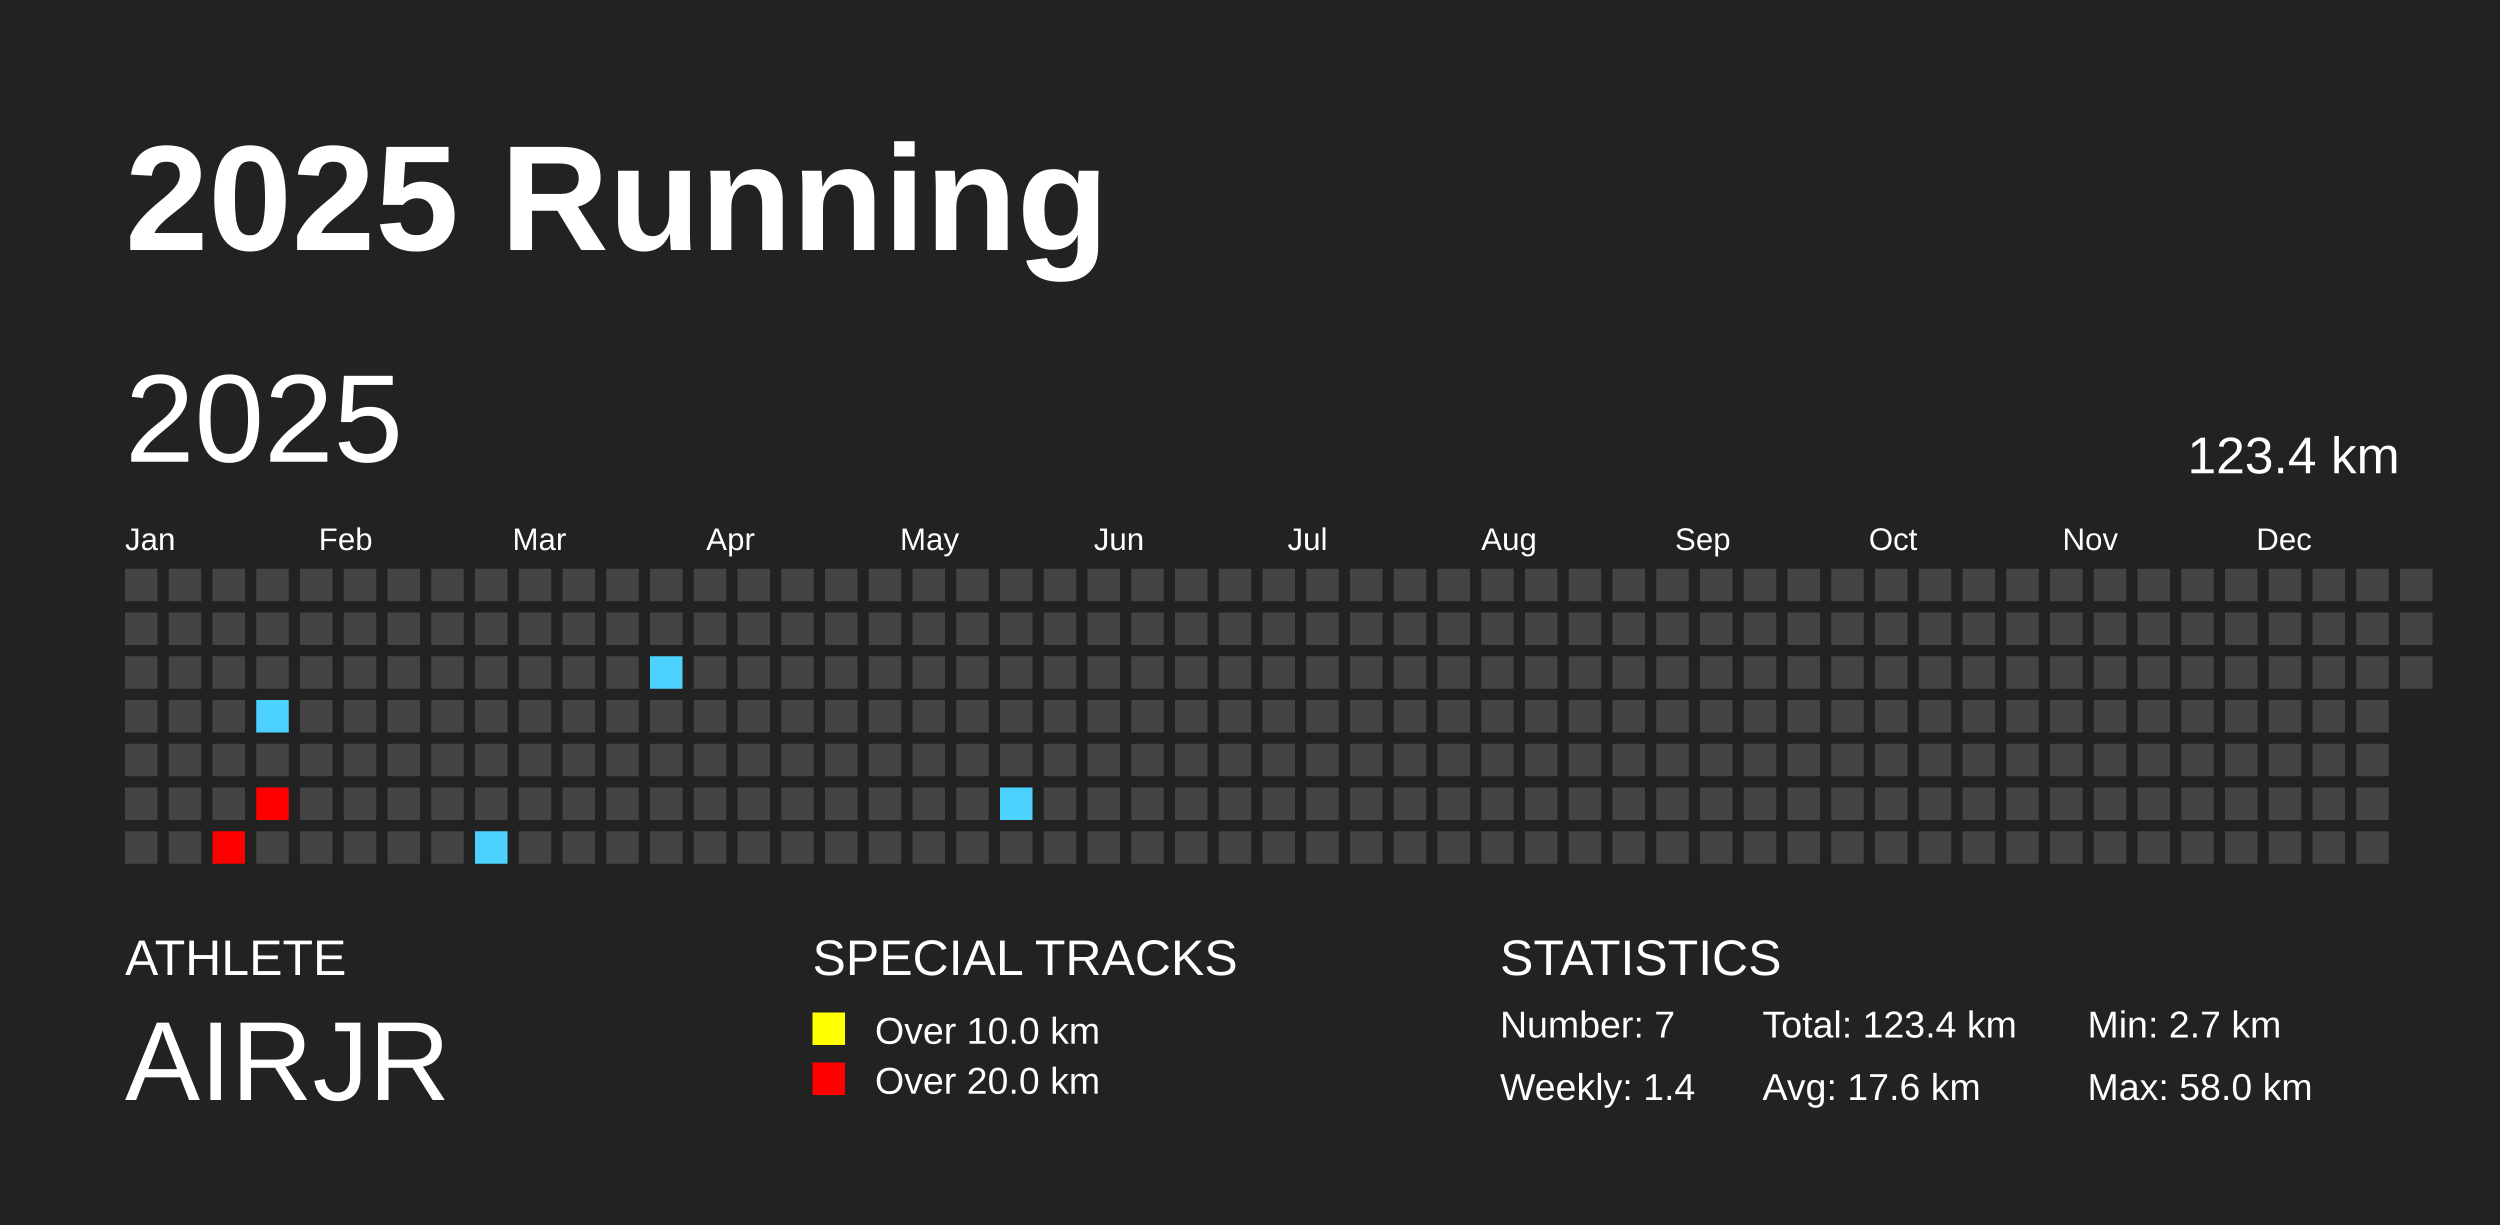
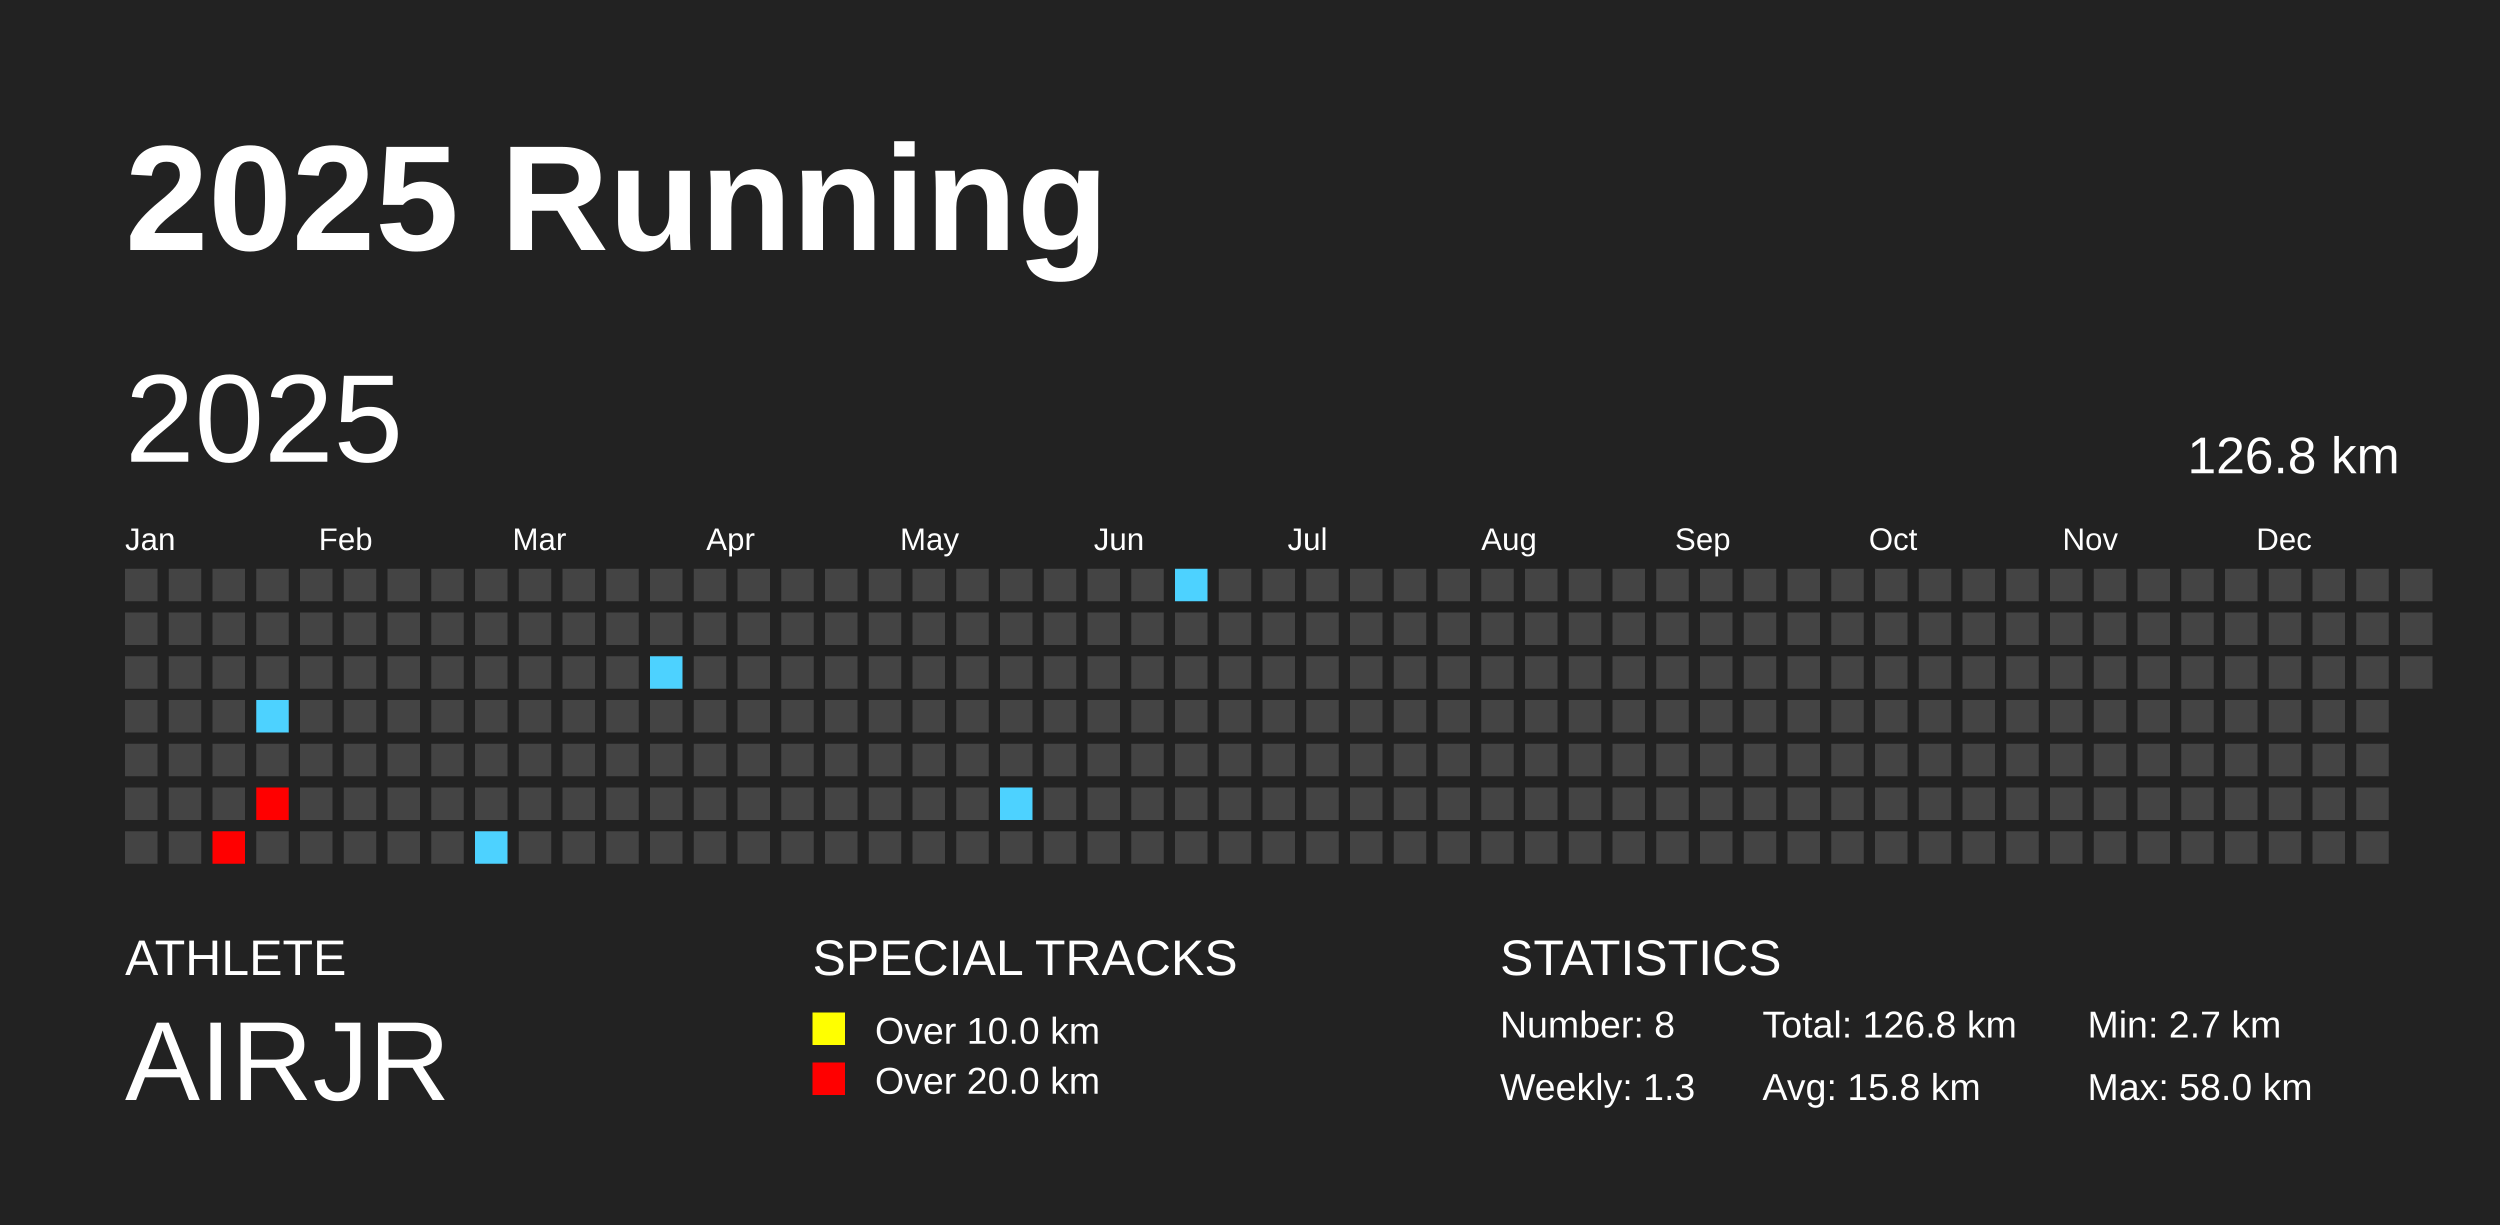
<svg xmlns="http://www.w3.org/2000/svg" baseProfile="full" height="98mm" version="1.1" viewBox="0,0,200,98" width="200mm">
  <defs />
  <rect fill="#222222" height="98" width="200" x="0" y="0" />
  <text fill="#FFFFFF" style="font-size:12px; font-family:Arial; font-weight:bold;" x="10" y="20">2025 Running</text>
  <text fill="#FFFFFF" style="font-size:4px; font-family:Arial" x="10" y="78">ATHLETE</text>
  <text fill="#FFFFFF" style="font-size:9px; font-family:Arial" x="10" y="88">AIRJR</text>
  <text fill="#FFFFFF" style="font-size:4px; font-family:Arial" x="65" y="78">SPECIAL TRACKS</text>
  <rect fill="yellow" height="2.6" width="2.6" x="65" y="81" />
  <text fill="#FFFFFF" style="font-size:3px; font-family:Arial" x="70" y="83.5">Over 10.0 km</text>
  <rect fill="red" height="2.6" width="2.6" x="65" y="85" />
  <text fill="#FFFFFF" style="font-size:3px; font-family:Arial" x="70" y="87.5">Over 20.0 km</text>
  <text fill="#FFFFFF" style="font-size:4px; font-family:Arial" x="120" y="78">STATISTICS</text>
-   <text fill="#FFFFFF" style="font-size:3px; font-family:Arial" x="120" y="83">Number: 7</text>
-   <text fill="#FFFFFF" style="font-size:3px; font-family:Arial" x="120" y="88">Weekly: 1.4</text>
-   <text fill="#FFFFFF" style="font-size:3px; font-family:Arial" x="141" y="83">Total: 123.4 km</text>
-   <text fill="#FFFFFF" style="font-size:3px; font-family:Arial" x="141" y="88">Avg: 17.6 km</text>
+   <text fill="#FFFFFF" style="font-size:3px; font-family:Arial" x="120" y="83">Number: 8</text>
+   <text fill="#FFFFFF" style="font-size:3px; font-family:Arial" x="120" y="88">Weekly: 1.3</text>
+   <text fill="#FFFFFF" style="font-size:3px; font-family:Arial" x="141" y="83">Total: 126.8 km</text>
+   <text fill="#FFFFFF" style="font-size:3px; font-family:Arial" x="141" y="88">Avg: 15.8 km</text>
  <text fill="#FFFFFF" style="font-size:3px; font-family:Arial" x="167" y="83">Min: 2.7 km</text>
  <text fill="#FFFFFF" style="font-size:3px; font-family:Arial" x="167" y="88">Max: 58.0 km</text>
  <text dominant-baseline="hanging" fill="#FFFFFF" style="font-size:10.0px; font-family:Arial;" x="10" y="30">2025</text>
-   <text dominant-baseline="hanging" fill="#FFFFFF" style="font-size:4.125px; font-family:Arial;" x="175" y="35">123.4 km</text>
+   <text dominant-baseline="hanging" fill="#FFFFFF" style="font-size:4.125px; font-family:Arial;" x="175" y="35">126.8 km</text>
  <text fill="#FFFFFF" style="font-size:2.5px; font-family:Arial" x="10.0" y="44">Jan</text>
  <text fill="#FFFFFF" style="font-size:2.5px; font-family:Arial" x="25.5" y="44">Feb</text>
  <text fill="#FFFFFF" style="font-size:2.5px; font-family:Arial" x="41.0" y="44">Mar</text>
  <text fill="#FFFFFF" style="font-size:2.5px; font-family:Arial" x="56.5" y="44">Apr</text>
  <text fill="#FFFFFF" style="font-size:2.5px; font-family:Arial" x="72.0" y="44">May</text>
  <text fill="#FFFFFF" style="font-size:2.5px; font-family:Arial" x="87.5" y="44">Jun</text>
  <text fill="#FFFFFF" style="font-size:2.5px; font-family:Arial" x="103.0" y="44">Jul</text>
  <text fill="#FFFFFF" style="font-size:2.5px; font-family:Arial" x="118.5" y="44">Aug</text>
  <text fill="#FFFFFF" style="font-size:2.5px; font-family:Arial" x="134.0" y="44">Sep</text>
  <text fill="#FFFFFF" style="font-size:2.5px; font-family:Arial" x="149.5" y="44">Oct</text>
  <text fill="#FFFFFF" style="font-size:2.5px; font-family:Arial" x="165.0" y="44">Nov</text>
  <text fill="#FFFFFF" style="font-size:2.5px; font-family:Arial" x="180.5" y="44">Dec</text>
  <rect fill="#444444" height="2.6" width="2.6" x="10.0" y="45.5" />
  <rect fill="#444444" height="2.6" width="2.6" x="10.0" y="49.0" />
  <rect fill="#444444" height="2.6" width="2.6" x="10.0" y="52.5" />
  <rect fill="#444444" height="2.6" width="2.6" x="10.0" y="56.0" />
  <rect fill="#444444" height="2.6" width="2.6" x="10.0" y="59.5" />
  <rect fill="#444444" height="2.6" width="2.6" x="10.0" y="63.0" />
  <rect fill="#444444" height="2.6" width="2.6" x="10.0" y="66.5" />
  <rect fill="#444444" height="2.6" width="2.6" x="13.5" y="45.5" />
  <rect fill="#444444" height="2.6" width="2.6" x="13.5" y="49.0" />
  <rect fill="#444444" height="2.6" width="2.6" x="13.5" y="52.5" />
  <rect fill="#444444" height="2.6" width="2.6" x="13.5" y="56.0" />
  <rect fill="#444444" height="2.6" width="2.6" x="13.5" y="59.5" />
  <rect fill="#444444" height="2.6" width="2.6" x="13.5" y="63.0" />
  <rect fill="#444444" height="2.6" width="2.6" x="13.5" y="66.5" />
  <rect fill="#444444" height="2.6" width="2.6" x="17.0" y="45.5" />
  <rect fill="#444444" height="2.6" width="2.6" x="17.0" y="49.0" />
  <rect fill="#444444" height="2.6" width="2.6" x="17.0" y="52.5" />
  <rect fill="#444444" height="2.6" width="2.6" x="17.0" y="56.0" />
  <rect fill="#444444" height="2.6" width="2.6" x="17.0" y="59.5" />
  <rect fill="#444444" height="2.6" width="2.6" x="17.0" y="63.0" />
  <rect fill="red" height="2.6" width="2.6" x="17.0" y="66.5" />
  <rect fill="#444444" height="2.6" width="2.6" x="20.5" y="45.5" />
  <rect fill="#444444" height="2.6" width="2.6" x="20.5" y="49.0" />
  <rect fill="#444444" height="2.6" width="2.6" x="20.5" y="52.5" />
  <rect fill="#4dd2ff" height="2.6" width="2.6" x="20.5" y="56.0" />
  <rect fill="#444444" height="2.6" width="2.6" x="20.5" y="59.5" />
  <rect fill="red" height="2.6" width="2.6" x="20.5" y="63.0" />
  <rect fill="#444444" height="2.6" width="2.6" x="20.5" y="66.5" />
  <rect fill="#444444" height="2.6" width="2.6" x="24.0" y="45.5" />
  <rect fill="#444444" height="2.6" width="2.6" x="24.0" y="49.0" />
  <rect fill="#444444" height="2.6" width="2.6" x="24.0" y="52.5" />
  <rect fill="#444444" height="2.6" width="2.6" x="24.0" y="56.0" />
  <rect fill="#444444" height="2.6" width="2.6" x="24.0" y="59.5" />
  <rect fill="#444444" height="2.6" width="2.6" x="24.0" y="63.0" />
  <rect fill="#444444" height="2.6" width="2.6" x="24.0" y="66.5" />
  <rect fill="#444444" height="2.6" width="2.6" x="27.5" y="45.5" />
  <rect fill="#444444" height="2.6" width="2.6" x="27.5" y="49.0" />
  <rect fill="#444444" height="2.6" width="2.6" x="27.5" y="52.5" />
  <rect fill="#444444" height="2.6" width="2.6" x="27.5" y="56.0" />
  <rect fill="#444444" height="2.6" width="2.6" x="27.5" y="59.5" />
  <rect fill="#444444" height="2.6" width="2.6" x="27.5" y="63.0" />
  <rect fill="#444444" height="2.6" width="2.6" x="27.5" y="66.5" />
  <rect fill="#444444" height="2.6" width="2.6" x="31.0" y="45.5" />
  <rect fill="#444444" height="2.6" width="2.6" x="31.0" y="49.0" />
  <rect fill="#444444" height="2.6" width="2.6" x="31.0" y="52.5" />
  <rect fill="#444444" height="2.6" width="2.6" x="31.0" y="56.0" />
  <rect fill="#444444" height="2.6" width="2.6" x="31.0" y="59.5" />
  <rect fill="#444444" height="2.6" width="2.6" x="31.0" y="63.0" />
  <rect fill="#444444" height="2.6" width="2.6" x="31.0" y="66.5" />
  <rect fill="#444444" height="2.6" width="2.6" x="34.5" y="45.5" />
  <rect fill="#444444" height="2.6" width="2.6" x="34.5" y="49.0" />
  <rect fill="#444444" height="2.6" width="2.6" x="34.5" y="52.5" />
  <rect fill="#444444" height="2.6" width="2.6" x="34.5" y="56.0" />
  <rect fill="#444444" height="2.6" width="2.6" x="34.5" y="59.5" />
  <rect fill="#444444" height="2.6" width="2.6" x="34.5" y="63.0" />
  <rect fill="#444444" height="2.6" width="2.6" x="34.5" y="66.5" />
  <rect fill="#444444" height="2.6" width="2.6" x="38.0" y="45.5" />
  <rect fill="#444444" height="2.6" width="2.6" x="38.0" y="49.0" />
  <rect fill="#444444" height="2.6" width="2.6" x="38.0" y="52.5" />
  <rect fill="#444444" height="2.6" width="2.6" x="38.0" y="56.0" />
  <rect fill="#444444" height="2.6" width="2.6" x="38.0" y="59.5" />
  <rect fill="#444444" height="2.6" width="2.6" x="38.0" y="63.0" />
  <rect fill="#4dd2ff" height="2.6" width="2.6" x="38.0" y="66.5" />
  <rect fill="#444444" height="2.6" width="2.6" x="41.5" y="45.5" />
  <rect fill="#444444" height="2.6" width="2.6" x="41.5" y="49.0" />
  <rect fill="#444444" height="2.6" width="2.6" x="41.5" y="52.5" />
  <rect fill="#444444" height="2.6" width="2.6" x="41.5" y="56.0" />
  <rect fill="#444444" height="2.6" width="2.6" x="41.5" y="59.5" />
  <rect fill="#444444" height="2.6" width="2.6" x="41.5" y="63.0" />
  <rect fill="#444444" height="2.6" width="2.6" x="41.5" y="66.5" />
  <rect fill="#444444" height="2.6" width="2.6" x="45.0" y="45.5" />
  <rect fill="#444444" height="2.6" width="2.6" x="45.0" y="49.0" />
  <rect fill="#444444" height="2.6" width="2.6" x="45.0" y="52.5" />
  <rect fill="#444444" height="2.6" width="2.6" x="45.0" y="56.0" />
  <rect fill="#444444" height="2.6" width="2.6" x="45.0" y="59.5" />
  <rect fill="#444444" height="2.6" width="2.6" x="45.0" y="63.0" />
  <rect fill="#444444" height="2.6" width="2.6" x="45.0" y="66.5" />
  <rect fill="#444444" height="2.6" width="2.6" x="48.5" y="45.5" />
  <rect fill="#444444" height="2.6" width="2.6" x="48.5" y="49.0" />
  <rect fill="#444444" height="2.6" width="2.6" x="48.5" y="52.5" />
  <rect fill="#444444" height="2.6" width="2.6" x="48.5" y="56.0" />
  <rect fill="#444444" height="2.6" width="2.6" x="48.5" y="59.5" />
  <rect fill="#444444" height="2.6" width="2.6" x="48.5" y="63.0" />
  <rect fill="#444444" height="2.6" width="2.6" x="48.5" y="66.5" />
  <rect fill="#444444" height="2.6" width="2.6" x="52.0" y="45.5" />
  <rect fill="#444444" height="2.6" width="2.6" x="52.0" y="49.0" />
  <rect fill="#4dd2ff" height="2.6" width="2.6" x="52.0" y="52.5" />
  <rect fill="#444444" height="2.6" width="2.6" x="52.0" y="56.0" />
  <rect fill="#444444" height="2.6" width="2.6" x="52.0" y="59.5" />
  <rect fill="#444444" height="2.6" width="2.6" x="52.0" y="63.0" />
  <rect fill="#444444" height="2.6" width="2.6" x="52.0" y="66.5" />
  <rect fill="#444444" height="2.6" width="2.6" x="55.5" y="45.5" />
  <rect fill="#444444" height="2.6" width="2.6" x="55.5" y="49.0" />
  <rect fill="#444444" height="2.6" width="2.6" x="55.5" y="52.5" />
  <rect fill="#444444" height="2.6" width="2.6" x="55.5" y="56.0" />
  <rect fill="#444444" height="2.6" width="2.6" x="55.5" y="59.5" />
  <rect fill="#444444" height="2.6" width="2.6" x="55.5" y="63.0" />
  <rect fill="#444444" height="2.6" width="2.6" x="55.5" y="66.5" />
  <rect fill="#444444" height="2.6" width="2.6" x="59.0" y="45.5" />
  <rect fill="#444444" height="2.6" width="2.6" x="59.0" y="49.0" />
  <rect fill="#444444" height="2.6" width="2.6" x="59.0" y="52.5" />
  <rect fill="#444444" height="2.6" width="2.6" x="59.0" y="56.0" />
  <rect fill="#444444" height="2.6" width="2.6" x="59.0" y="59.5" />
  <rect fill="#444444" height="2.6" width="2.6" x="59.0" y="63.0" />
  <rect fill="#444444" height="2.6" width="2.6" x="59.0" y="66.5" />
  <rect fill="#444444" height="2.6" width="2.6" x="62.5" y="45.5" />
  <rect fill="#444444" height="2.6" width="2.6" x="62.5" y="49.0" />
  <rect fill="#444444" height="2.6" width="2.6" x="62.5" y="52.5" />
  <rect fill="#444444" height="2.6" width="2.6" x="62.5" y="56.0" />
  <rect fill="#444444" height="2.6" width="2.6" x="62.5" y="59.5" />
  <rect fill="#444444" height="2.6" width="2.6" x="62.5" y="63.0" />
  <rect fill="#444444" height="2.6" width="2.6" x="62.5" y="66.5" />
  <rect fill="#444444" height="2.6" width="2.6" x="66.0" y="45.5" />
  <rect fill="#444444" height="2.6" width="2.6" x="66.0" y="49.0" />
  <rect fill="#444444" height="2.6" width="2.6" x="66.0" y="52.5" />
  <rect fill="#444444" height="2.6" width="2.6" x="66.0" y="56.0" />
  <rect fill="#444444" height="2.6" width="2.6" x="66.0" y="59.5" />
  <rect fill="#444444" height="2.6" width="2.6" x="66.0" y="63.0" />
  <rect fill="#444444" height="2.6" width="2.6" x="66.0" y="66.5" />
  <rect fill="#444444" height="2.6" width="2.6" x="69.5" y="45.5" />
  <rect fill="#444444" height="2.6" width="2.6" x="69.5" y="49.0" />
  <rect fill="#444444" height="2.6" width="2.6" x="69.5" y="52.5" />
  <rect fill="#444444" height="2.6" width="2.6" x="69.5" y="56.0" />
  <rect fill="#444444" height="2.6" width="2.6" x="69.5" y="59.5" />
  <rect fill="#444444" height="2.6" width="2.6" x="69.5" y="63.0" />
  <rect fill="#444444" height="2.6" width="2.6" x="69.5" y="66.5" />
  <rect fill="#444444" height="2.6" width="2.6" x="73.0" y="45.5" />
  <rect fill="#444444" height="2.6" width="2.6" x="73.0" y="49.0" />
  <rect fill="#444444" height="2.6" width="2.6" x="73.0" y="52.5" />
  <rect fill="#444444" height="2.6" width="2.6" x="73.0" y="56.0" />
  <rect fill="#444444" height="2.6" width="2.6" x="73.0" y="59.5" />
  <rect fill="#444444" height="2.6" width="2.6" x="73.0" y="63.0" />
  <rect fill="#444444" height="2.6" width="2.6" x="73.0" y="66.5" />
  <rect fill="#444444" height="2.6" width="2.6" x="76.5" y="45.5" />
  <rect fill="#444444" height="2.6" width="2.6" x="76.5" y="49.0" />
  <rect fill="#444444" height="2.6" width="2.6" x="76.5" y="52.5" />
  <rect fill="#444444" height="2.6" width="2.6" x="76.5" y="56.0" />
  <rect fill="#444444" height="2.6" width="2.6" x="76.5" y="59.5" />
  <rect fill="#444444" height="2.6" width="2.6" x="76.5" y="63.0" />
  <rect fill="#444444" height="2.6" width="2.6" x="76.5" y="66.5" />
  <rect fill="#444444" height="2.6" width="2.6" x="80.0" y="45.5" />
  <rect fill="#444444" height="2.6" width="2.6" x="80.0" y="49.0" />
  <rect fill="#444444" height="2.6" width="2.6" x="80.0" y="52.5" />
  <rect fill="#444444" height="2.6" width="2.6" x="80.0" y="56.0" />
  <rect fill="#444444" height="2.6" width="2.6" x="80.0" y="59.5" />
  <rect fill="#4dd2ff" height="2.6" width="2.6" x="80.0" y="63.0" />
  <rect fill="#444444" height="2.6" width="2.6" x="80.0" y="66.5" />
  <rect fill="#444444" height="2.6" width="2.6" x="83.5" y="45.5" />
  <rect fill="#444444" height="2.6" width="2.6" x="83.5" y="49.0" />
  <rect fill="#444444" height="2.6" width="2.6" x="83.5" y="52.5" />
  <rect fill="#444444" height="2.6" width="2.6" x="83.5" y="56.0" />
  <rect fill="#444444" height="2.6" width="2.6" x="83.5" y="59.5" />
  <rect fill="#444444" height="2.6" width="2.6" x="83.5" y="63.0" />
  <rect fill="#444444" height="2.6" width="2.6" x="83.5" y="66.5" />
  <rect fill="#444444" height="2.6" width="2.6" x="87.0" y="45.5" />
  <rect fill="#444444" height="2.6" width="2.6" x="87.0" y="49.0" />
  <rect fill="#444444" height="2.6" width="2.6" x="87.0" y="52.5" />
  <rect fill="#444444" height="2.6" width="2.6" x="87.0" y="56.0" />
  <rect fill="#444444" height="2.6" width="2.6" x="87.0" y="59.5" />
  <rect fill="#444444" height="2.6" width="2.6" x="87.0" y="63.0" />
  <rect fill="#444444" height="2.6" width="2.6" x="87.0" y="66.5" />
  <rect fill="#444444" height="2.6" width="2.6" x="90.5" y="45.5" />
  <rect fill="#444444" height="2.6" width="2.6" x="90.5" y="49.0" />
  <rect fill="#444444" height="2.6" width="2.6" x="90.5" y="52.5" />
  <rect fill="#444444" height="2.6" width="2.6" x="90.5" y="56.0" />
  <rect fill="#444444" height="2.6" width="2.6" x="90.5" y="59.5" />
  <rect fill="#444444" height="2.6" width="2.6" x="90.5" y="63.0" />
  <rect fill="#444444" height="2.6" width="2.6" x="90.5" y="66.5" />
-   <rect fill="#444444" height="2.6" width="2.6" x="94.0" y="45.5" />
+   <rect fill="#4dd2ff" height="2.6" width="2.6" x="94.0" y="45.5" />
  <rect fill="#444444" height="2.6" width="2.6" x="94.0" y="49.0" />
  <rect fill="#444444" height="2.6" width="2.6" x="94.0" y="52.5" />
  <rect fill="#444444" height="2.6" width="2.6" x="94.0" y="56.0" />
  <rect fill="#444444" height="2.6" width="2.6" x="94.0" y="59.5" />
  <rect fill="#444444" height="2.6" width="2.6" x="94.0" y="63.0" />
  <rect fill="#444444" height="2.6" width="2.6" x="94.0" y="66.5" />
  <rect fill="#444444" height="2.6" width="2.6" x="97.5" y="45.5" />
  <rect fill="#444444" height="2.6" width="2.6" x="97.5" y="49.0" />
  <rect fill="#444444" height="2.6" width="2.6" x="97.5" y="52.5" />
  <rect fill="#444444" height="2.6" width="2.6" x="97.5" y="56.0" />
  <rect fill="#444444" height="2.6" width="2.6" x="97.5" y="59.5" />
  <rect fill="#444444" height="2.6" width="2.6" x="97.5" y="63.0" />
  <rect fill="#444444" height="2.6" width="2.6" x="97.5" y="66.5" />
  <rect fill="#444444" height="2.6" width="2.6" x="101.0" y="45.5" />
  <rect fill="#444444" height="2.6" width="2.6" x="101.0" y="49.0" />
  <rect fill="#444444" height="2.6" width="2.6" x="101.0" y="52.5" />
  <rect fill="#444444" height="2.6" width="2.6" x="101.0" y="56.0" />
  <rect fill="#444444" height="2.6" width="2.6" x="101.0" y="59.5" />
  <rect fill="#444444" height="2.6" width="2.6" x="101.0" y="63.0" />
  <rect fill="#444444" height="2.6" width="2.6" x="101.0" y="66.5" />
  <rect fill="#444444" height="2.6" width="2.6" x="104.5" y="45.5" />
  <rect fill="#444444" height="2.6" width="2.6" x="104.5" y="49.0" />
  <rect fill="#444444" height="2.6" width="2.6" x="104.5" y="52.5" />
  <rect fill="#444444" height="2.6" width="2.6" x="104.5" y="56.0" />
  <rect fill="#444444" height="2.6" width="2.6" x="104.5" y="59.5" />
  <rect fill="#444444" height="2.6" width="2.6" x="104.5" y="63.0" />
  <rect fill="#444444" height="2.6" width="2.6" x="104.5" y="66.5" />
  <rect fill="#444444" height="2.6" width="2.6" x="108.0" y="45.5" />
  <rect fill="#444444" height="2.6" width="2.6" x="108.0" y="49.0" />
  <rect fill="#444444" height="2.6" width="2.6" x="108.0" y="52.5" />
  <rect fill="#444444" height="2.6" width="2.6" x="108.0" y="56.0" />
  <rect fill="#444444" height="2.6" width="2.6" x="108.0" y="59.5" />
  <rect fill="#444444" height="2.6" width="2.6" x="108.0" y="63.0" />
  <rect fill="#444444" height="2.6" width="2.6" x="108.0" y="66.5" />
  <rect fill="#444444" height="2.6" width="2.6" x="111.5" y="45.5" />
  <rect fill="#444444" height="2.6" width="2.6" x="111.5" y="49.0" />
  <rect fill="#444444" height="2.6" width="2.6" x="111.5" y="52.5" />
  <rect fill="#444444" height="2.6" width="2.6" x="111.5" y="56.0" />
  <rect fill="#444444" height="2.6" width="2.6" x="111.5" y="59.5" />
  <rect fill="#444444" height="2.6" width="2.6" x="111.5" y="63.0" />
  <rect fill="#444444" height="2.6" width="2.6" x="111.5" y="66.5" />
  <rect fill="#444444" height="2.6" width="2.6" x="115.0" y="45.5" />
  <rect fill="#444444" height="2.6" width="2.6" x="115.0" y="49.0" />
  <rect fill="#444444" height="2.6" width="2.6" x="115.0" y="52.5" />
  <rect fill="#444444" height="2.6" width="2.6" x="115.0" y="56.0" />
  <rect fill="#444444" height="2.6" width="2.6" x="115.0" y="59.5" />
  <rect fill="#444444" height="2.6" width="2.6" x="115.0" y="63.0" />
  <rect fill="#444444" height="2.6" width="2.6" x="115.0" y="66.5" />
  <rect fill="#444444" height="2.6" width="2.6" x="118.5" y="45.5" />
  <rect fill="#444444" height="2.6" width="2.6" x="118.5" y="49.0" />
  <rect fill="#444444" height="2.6" width="2.6" x="118.5" y="52.5" />
  <rect fill="#444444" height="2.6" width="2.6" x="118.5" y="56.0" />
  <rect fill="#444444" height="2.6" width="2.6" x="118.5" y="59.5" />
  <rect fill="#444444" height="2.6" width="2.6" x="118.5" y="63.0" />
  <rect fill="#444444" height="2.6" width="2.6" x="118.5" y="66.5" />
  <rect fill="#444444" height="2.6" width="2.6" x="122.0" y="45.5" />
  <rect fill="#444444" height="2.6" width="2.6" x="122.0" y="49.0" />
  <rect fill="#444444" height="2.6" width="2.6" x="122.0" y="52.5" />
  <rect fill="#444444" height="2.6" width="2.6" x="122.0" y="56.0" />
  <rect fill="#444444" height="2.6" width="2.6" x="122.0" y="59.5" />
  <rect fill="#444444" height="2.6" width="2.6" x="122.0" y="63.0" />
  <rect fill="#444444" height="2.6" width="2.6" x="122.0" y="66.5" />
  <rect fill="#444444" height="2.6" width="2.6" x="125.5" y="45.5" />
  <rect fill="#444444" height="2.6" width="2.6" x="125.5" y="49.0" />
  <rect fill="#444444" height="2.6" width="2.6" x="125.5" y="52.5" />
  <rect fill="#444444" height="2.6" width="2.6" x="125.5" y="56.0" />
  <rect fill="#444444" height="2.6" width="2.6" x="125.5" y="59.5" />
  <rect fill="#444444" height="2.6" width="2.6" x="125.5" y="63.0" />
  <rect fill="#444444" height="2.6" width="2.6" x="125.5" y="66.5" />
  <rect fill="#444444" height="2.6" width="2.6" x="129.0" y="45.5" />
  <rect fill="#444444" height="2.6" width="2.6" x="129.0" y="49.0" />
  <rect fill="#444444" height="2.6" width="2.6" x="129.0" y="52.5" />
  <rect fill="#444444" height="2.6" width="2.6" x="129.0" y="56.0" />
  <rect fill="#444444" height="2.6" width="2.6" x="129.0" y="59.5" />
  <rect fill="#444444" height="2.6" width="2.6" x="129.0" y="63.0" />
  <rect fill="#444444" height="2.6" width="2.6" x="129.0" y="66.5" />
  <rect fill="#444444" height="2.6" width="2.6" x="132.5" y="45.5" />
  <rect fill="#444444" height="2.6" width="2.6" x="132.5" y="49.0" />
  <rect fill="#444444" height="2.6" width="2.6" x="132.5" y="52.5" />
  <rect fill="#444444" height="2.6" width="2.6" x="132.5" y="56.0" />
  <rect fill="#444444" height="2.6" width="2.6" x="132.5" y="59.5" />
  <rect fill="#444444" height="2.6" width="2.6" x="132.5" y="63.0" />
  <rect fill="#444444" height="2.6" width="2.6" x="132.5" y="66.5" />
  <rect fill="#444444" height="2.6" width="2.6" x="136.0" y="45.5" />
  <rect fill="#444444" height="2.6" width="2.6" x="136.0" y="49.0" />
  <rect fill="#444444" height="2.6" width="2.6" x="136.0" y="52.5" />
  <rect fill="#444444" height="2.6" width="2.6" x="136.0" y="56.0" />
  <rect fill="#444444" height="2.6" width="2.6" x="136.0" y="59.5" />
  <rect fill="#444444" height="2.6" width="2.6" x="136.0" y="63.0" />
  <rect fill="#444444" height="2.6" width="2.6" x="136.0" y="66.5" />
  <rect fill="#444444" height="2.6" width="2.6" x="139.5" y="45.5" />
  <rect fill="#444444" height="2.6" width="2.6" x="139.5" y="49.0" />
  <rect fill="#444444" height="2.6" width="2.6" x="139.5" y="52.5" />
  <rect fill="#444444" height="2.6" width="2.6" x="139.5" y="56.0" />
  <rect fill="#444444" height="2.6" width="2.6" x="139.5" y="59.5" />
  <rect fill="#444444" height="2.6" width="2.6" x="139.5" y="63.0" />
  <rect fill="#444444" height="2.6" width="2.6" x="139.5" y="66.5" />
  <rect fill="#444444" height="2.6" width="2.6" x="143.0" y="45.5" />
  <rect fill="#444444" height="2.6" width="2.6" x="143.0" y="49.0" />
  <rect fill="#444444" height="2.6" width="2.6" x="143.0" y="52.5" />
  <rect fill="#444444" height="2.6" width="2.6" x="143.0" y="56.0" />
  <rect fill="#444444" height="2.6" width="2.6" x="143.0" y="59.5" />
  <rect fill="#444444" height="2.6" width="2.6" x="143.0" y="63.0" />
  <rect fill="#444444" height="2.6" width="2.6" x="143.0" y="66.5" />
  <rect fill="#444444" height="2.6" width="2.6" x="146.5" y="45.5" />
  <rect fill="#444444" height="2.6" width="2.6" x="146.5" y="49.0" />
  <rect fill="#444444" height="2.6" width="2.6" x="146.5" y="52.5" />
  <rect fill="#444444" height="2.6" width="2.6" x="146.5" y="56.0" />
  <rect fill="#444444" height="2.6" width="2.6" x="146.5" y="59.5" />
  <rect fill="#444444" height="2.6" width="2.6" x="146.5" y="63.0" />
  <rect fill="#444444" height="2.6" width="2.6" x="146.5" y="66.5" />
  <rect fill="#444444" height="2.6" width="2.6" x="150.0" y="45.5" />
  <rect fill="#444444" height="2.6" width="2.6" x="150.0" y="49.0" />
  <rect fill="#444444" height="2.6" width="2.6" x="150.0" y="52.5" />
  <rect fill="#444444" height="2.6" width="2.6" x="150.0" y="56.0" />
  <rect fill="#444444" height="2.6" width="2.6" x="150.0" y="59.5" />
  <rect fill="#444444" height="2.6" width="2.6" x="150.0" y="63.0" />
  <rect fill="#444444" height="2.6" width="2.6" x="150.0" y="66.5" />
  <rect fill="#444444" height="2.6" width="2.6" x="153.5" y="45.5" />
  <rect fill="#444444" height="2.6" width="2.6" x="153.5" y="49.0" />
  <rect fill="#444444" height="2.6" width="2.6" x="153.5" y="52.5" />
  <rect fill="#444444" height="2.6" width="2.6" x="153.5" y="56.0" />
  <rect fill="#444444" height="2.6" width="2.6" x="153.5" y="59.5" />
  <rect fill="#444444" height="2.6" width="2.6" x="153.5" y="63.0" />
  <rect fill="#444444" height="2.6" width="2.6" x="153.5" y="66.5" />
  <rect fill="#444444" height="2.6" width="2.6" x="157.0" y="45.5" />
  <rect fill="#444444" height="2.6" width="2.6" x="157.0" y="49.0" />
  <rect fill="#444444" height="2.6" width="2.6" x="157.0" y="52.5" />
  <rect fill="#444444" height="2.6" width="2.6" x="157.0" y="56.0" />
  <rect fill="#444444" height="2.6" width="2.6" x="157.0" y="59.5" />
  <rect fill="#444444" height="2.6" width="2.6" x="157.0" y="63.0" />
  <rect fill="#444444" height="2.6" width="2.6" x="157.0" y="66.5" />
  <rect fill="#444444" height="2.6" width="2.6" x="160.5" y="45.5" />
  <rect fill="#444444" height="2.6" width="2.6" x="160.5" y="49.0" />
  <rect fill="#444444" height="2.6" width="2.6" x="160.5" y="52.5" />
  <rect fill="#444444" height="2.6" width="2.6" x="160.5" y="56.0" />
  <rect fill="#444444" height="2.6" width="2.6" x="160.5" y="59.5" />
  <rect fill="#444444" height="2.6" width="2.6" x="160.5" y="63.0" />
  <rect fill="#444444" height="2.6" width="2.6" x="160.5" y="66.5" />
  <rect fill="#444444" height="2.6" width="2.6" x="164.0" y="45.5" />
  <rect fill="#444444" height="2.6" width="2.6" x="164.0" y="49.0" />
  <rect fill="#444444" height="2.6" width="2.6" x="164.0" y="52.5" />
  <rect fill="#444444" height="2.6" width="2.6" x="164.0" y="56.0" />
  <rect fill="#444444" height="2.6" width="2.6" x="164.0" y="59.5" />
  <rect fill="#444444" height="2.6" width="2.6" x="164.0" y="63.0" />
  <rect fill="#444444" height="2.6" width="2.6" x="164.0" y="66.5" />
  <rect fill="#444444" height="2.6" width="2.6" x="167.5" y="45.5" />
  <rect fill="#444444" height="2.6" width="2.6" x="167.5" y="49.0" />
  <rect fill="#444444" height="2.6" width="2.6" x="167.5" y="52.5" />
  <rect fill="#444444" height="2.6" width="2.6" x="167.5" y="56.0" />
  <rect fill="#444444" height="2.6" width="2.6" x="167.5" y="59.5" />
  <rect fill="#444444" height="2.6" width="2.6" x="167.5" y="63.0" />
  <rect fill="#444444" height="2.6" width="2.6" x="167.5" y="66.5" />
  <rect fill="#444444" height="2.6" width="2.6" x="171.0" y="45.5" />
  <rect fill="#444444" height="2.6" width="2.6" x="171.0" y="49.0" />
  <rect fill="#444444" height="2.6" width="2.6" x="171.0" y="52.5" />
  <rect fill="#444444" height="2.6" width="2.6" x="171.0" y="56.0" />
  <rect fill="#444444" height="2.6" width="2.6" x="171.0" y="59.5" />
  <rect fill="#444444" height="2.6" width="2.6" x="171.0" y="63.0" />
  <rect fill="#444444" height="2.6" width="2.6" x="171.0" y="66.5" />
  <rect fill="#444444" height="2.6" width="2.6" x="174.5" y="45.5" />
  <rect fill="#444444" height="2.6" width="2.6" x="174.5" y="49.0" />
  <rect fill="#444444" height="2.6" width="2.6" x="174.5" y="52.5" />
  <rect fill="#444444" height="2.6" width="2.6" x="174.5" y="56.0" />
  <rect fill="#444444" height="2.6" width="2.6" x="174.5" y="59.5" />
  <rect fill="#444444" height="2.6" width="2.6" x="174.5" y="63.0" />
  <rect fill="#444444" height="2.6" width="2.6" x="174.5" y="66.5" />
  <rect fill="#444444" height="2.6" width="2.6" x="178.0" y="45.5" />
  <rect fill="#444444" height="2.6" width="2.6" x="178.0" y="49.0" />
  <rect fill="#444444" height="2.6" width="2.6" x="178.0" y="52.5" />
  <rect fill="#444444" height="2.6" width="2.6" x="178.0" y="56.0" />
  <rect fill="#444444" height="2.6" width="2.6" x="178.0" y="59.5" />
  <rect fill="#444444" height="2.6" width="2.6" x="178.0" y="63.0" />
  <rect fill="#444444" height="2.6" width="2.6" x="178.0" y="66.5" />
  <rect fill="#444444" height="2.6" width="2.6" x="181.5" y="45.5" />
  <rect fill="#444444" height="2.6" width="2.6" x="181.5" y="49.0" />
  <rect fill="#444444" height="2.6" width="2.6" x="181.5" y="52.5" />
  <rect fill="#444444" height="2.6" width="2.6" x="181.5" y="56.0" />
  <rect fill="#444444" height="2.6" width="2.6" x="181.5" y="59.5" />
  <rect fill="#444444" height="2.6" width="2.6" x="181.5" y="63.0" />
  <rect fill="#444444" height="2.6" width="2.6" x="181.5" y="66.5" />
  <rect fill="#444444" height="2.6" width="2.6" x="185.0" y="45.5" />
  <rect fill="#444444" height="2.6" width="2.6" x="185.0" y="49.0" />
  <rect fill="#444444" height="2.6" width="2.6" x="185.0" y="52.5" />
  <rect fill="#444444" height="2.6" width="2.6" x="185.0" y="56.0" />
  <rect fill="#444444" height="2.6" width="2.6" x="185.0" y="59.5" />
  <rect fill="#444444" height="2.6" width="2.6" x="185.0" y="63.0" />
  <rect fill="#444444" height="2.6" width="2.6" x="185.0" y="66.5" />
  <rect fill="#444444" height="2.6" width="2.6" x="188.5" y="45.5" />
  <rect fill="#444444" height="2.6" width="2.6" x="188.5" y="49.0" />
  <rect fill="#444444" height="2.6" width="2.6" x="188.5" y="52.5" />
  <rect fill="#444444" height="2.6" width="2.6" x="188.5" y="56.0" />
  <rect fill="#444444" height="2.6" width="2.6" x="188.5" y="59.5" />
  <rect fill="#444444" height="2.6" width="2.6" x="188.5" y="63.0" />
  <rect fill="#444444" height="2.6" width="2.6" x="188.5" y="66.5" />
  <rect fill="#444444" height="2.6" width="2.6" x="192.0" y="45.5" />
  <rect fill="#444444" height="2.6" width="2.6" x="192.0" y="49.0" />
  <rect fill="#444444" height="2.6" width="2.6" x="192.0" y="52.5" />
</svg>
